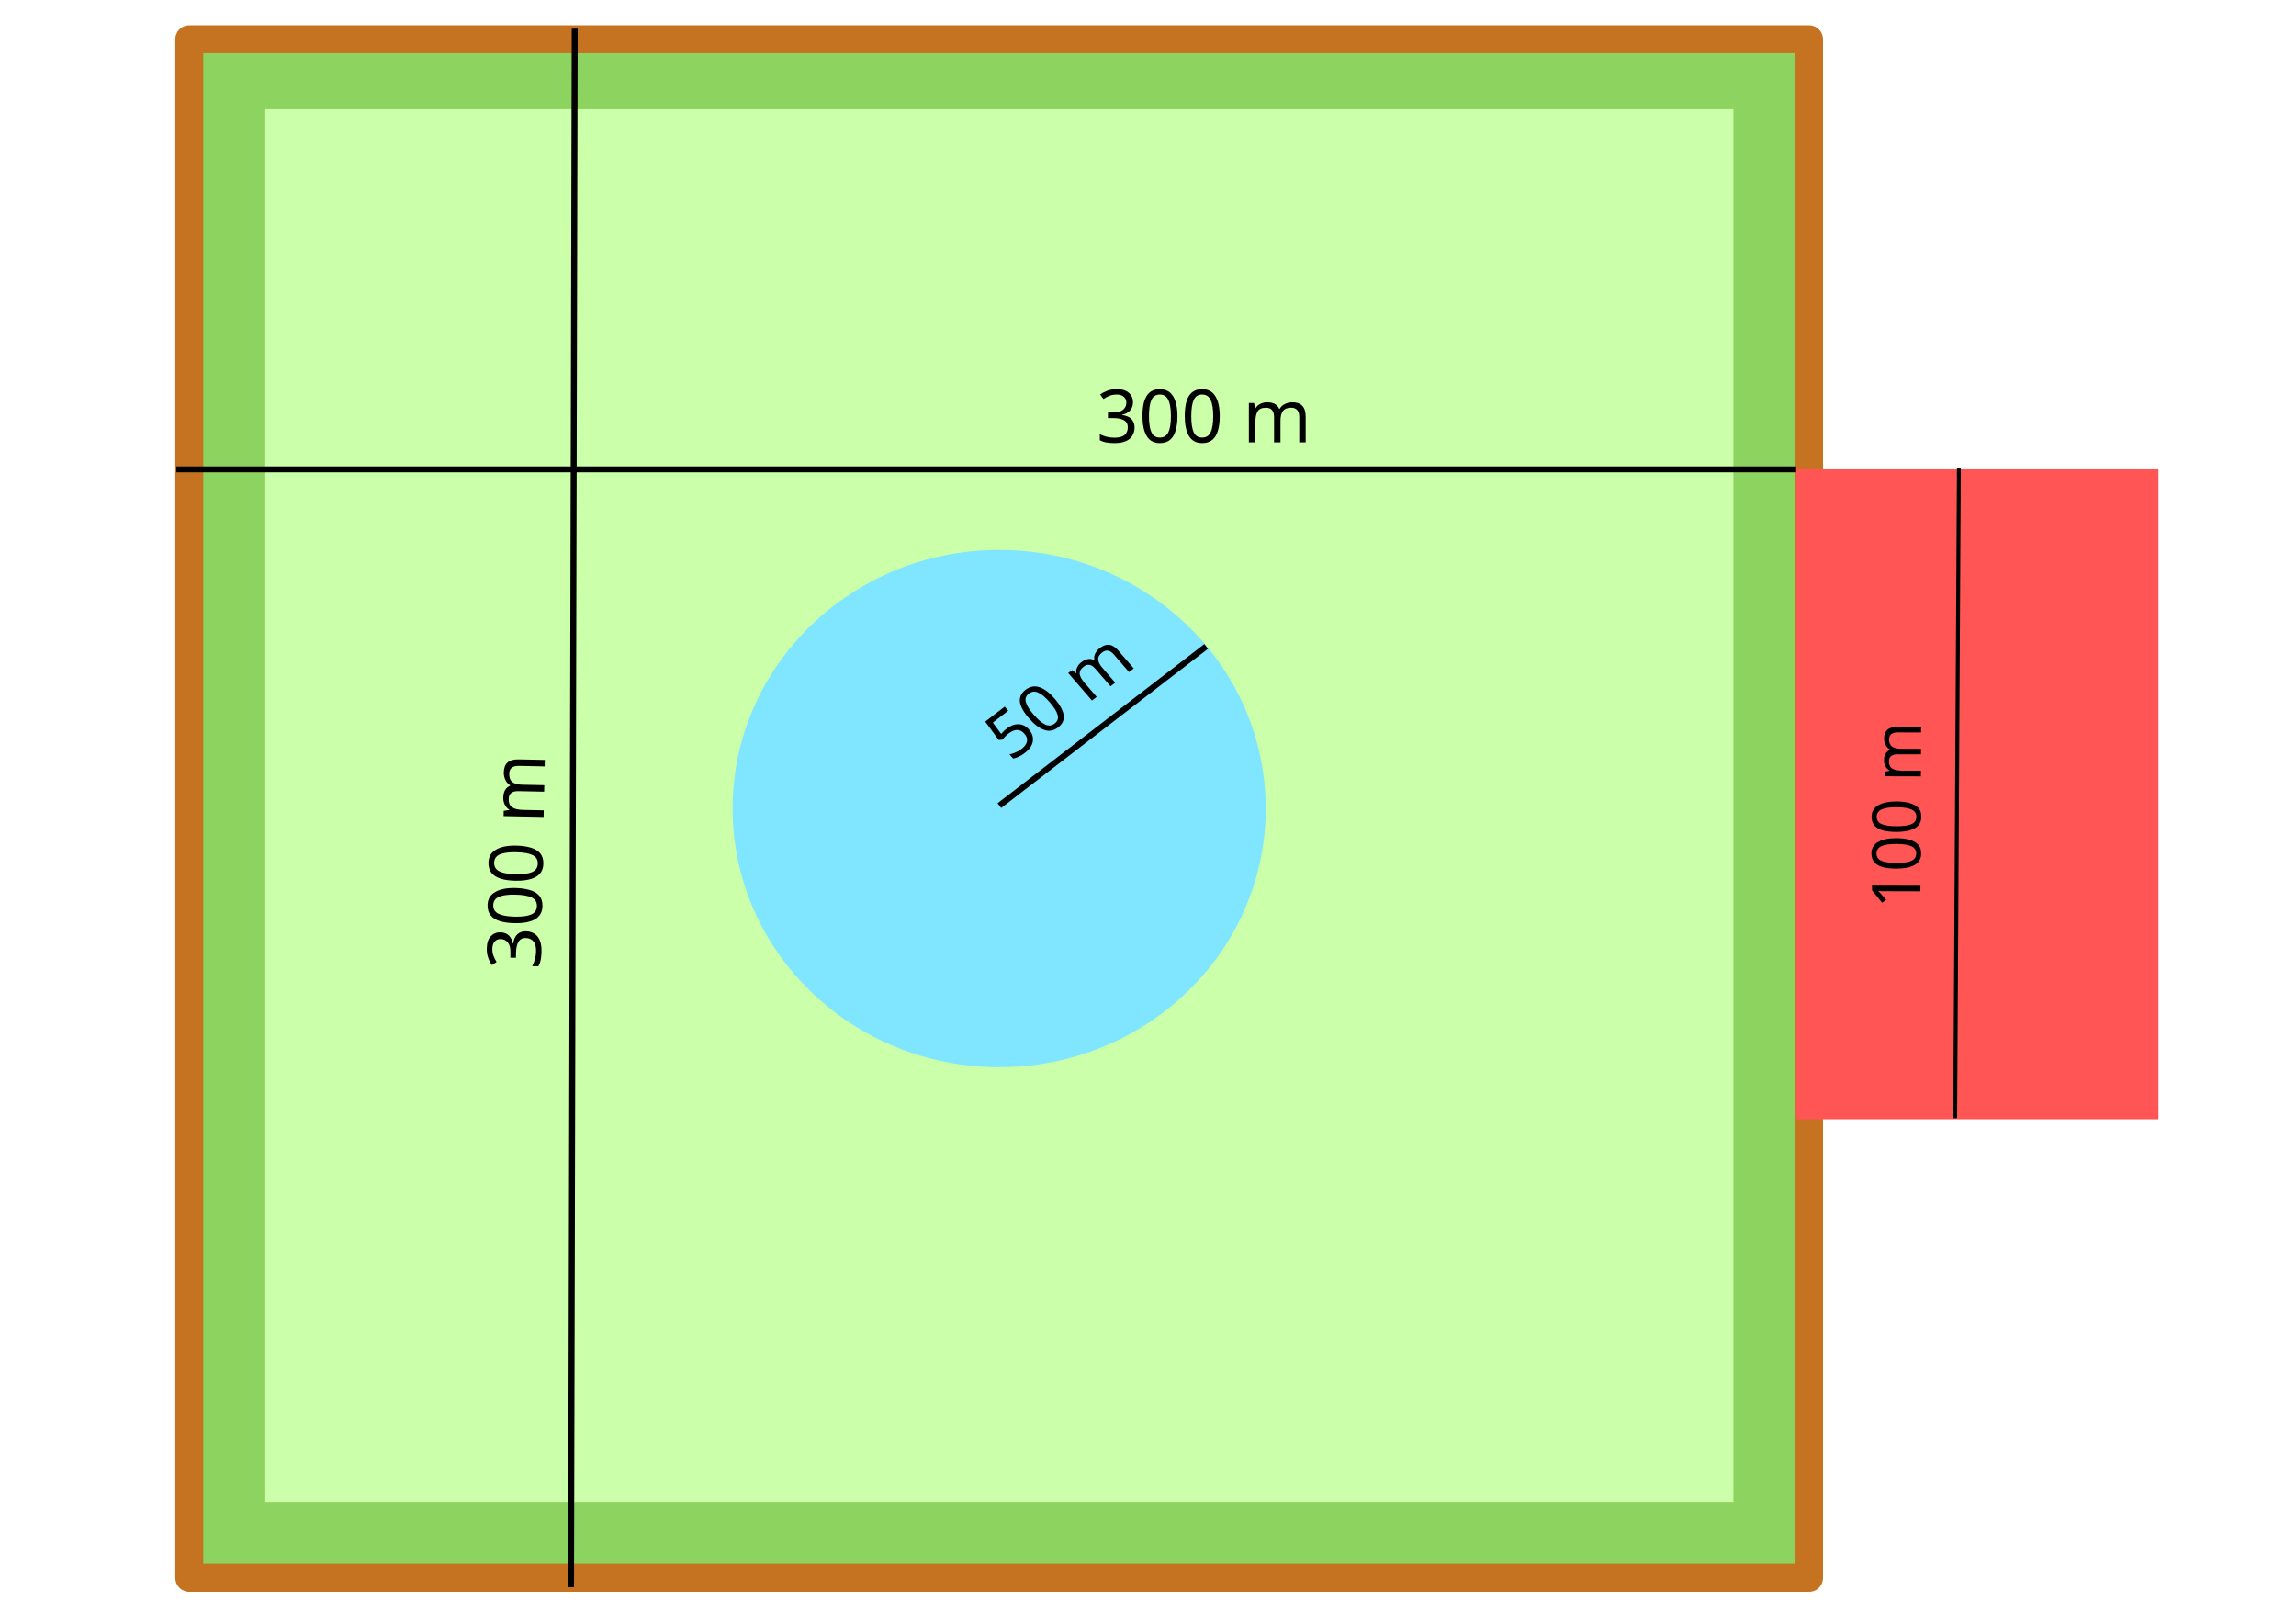
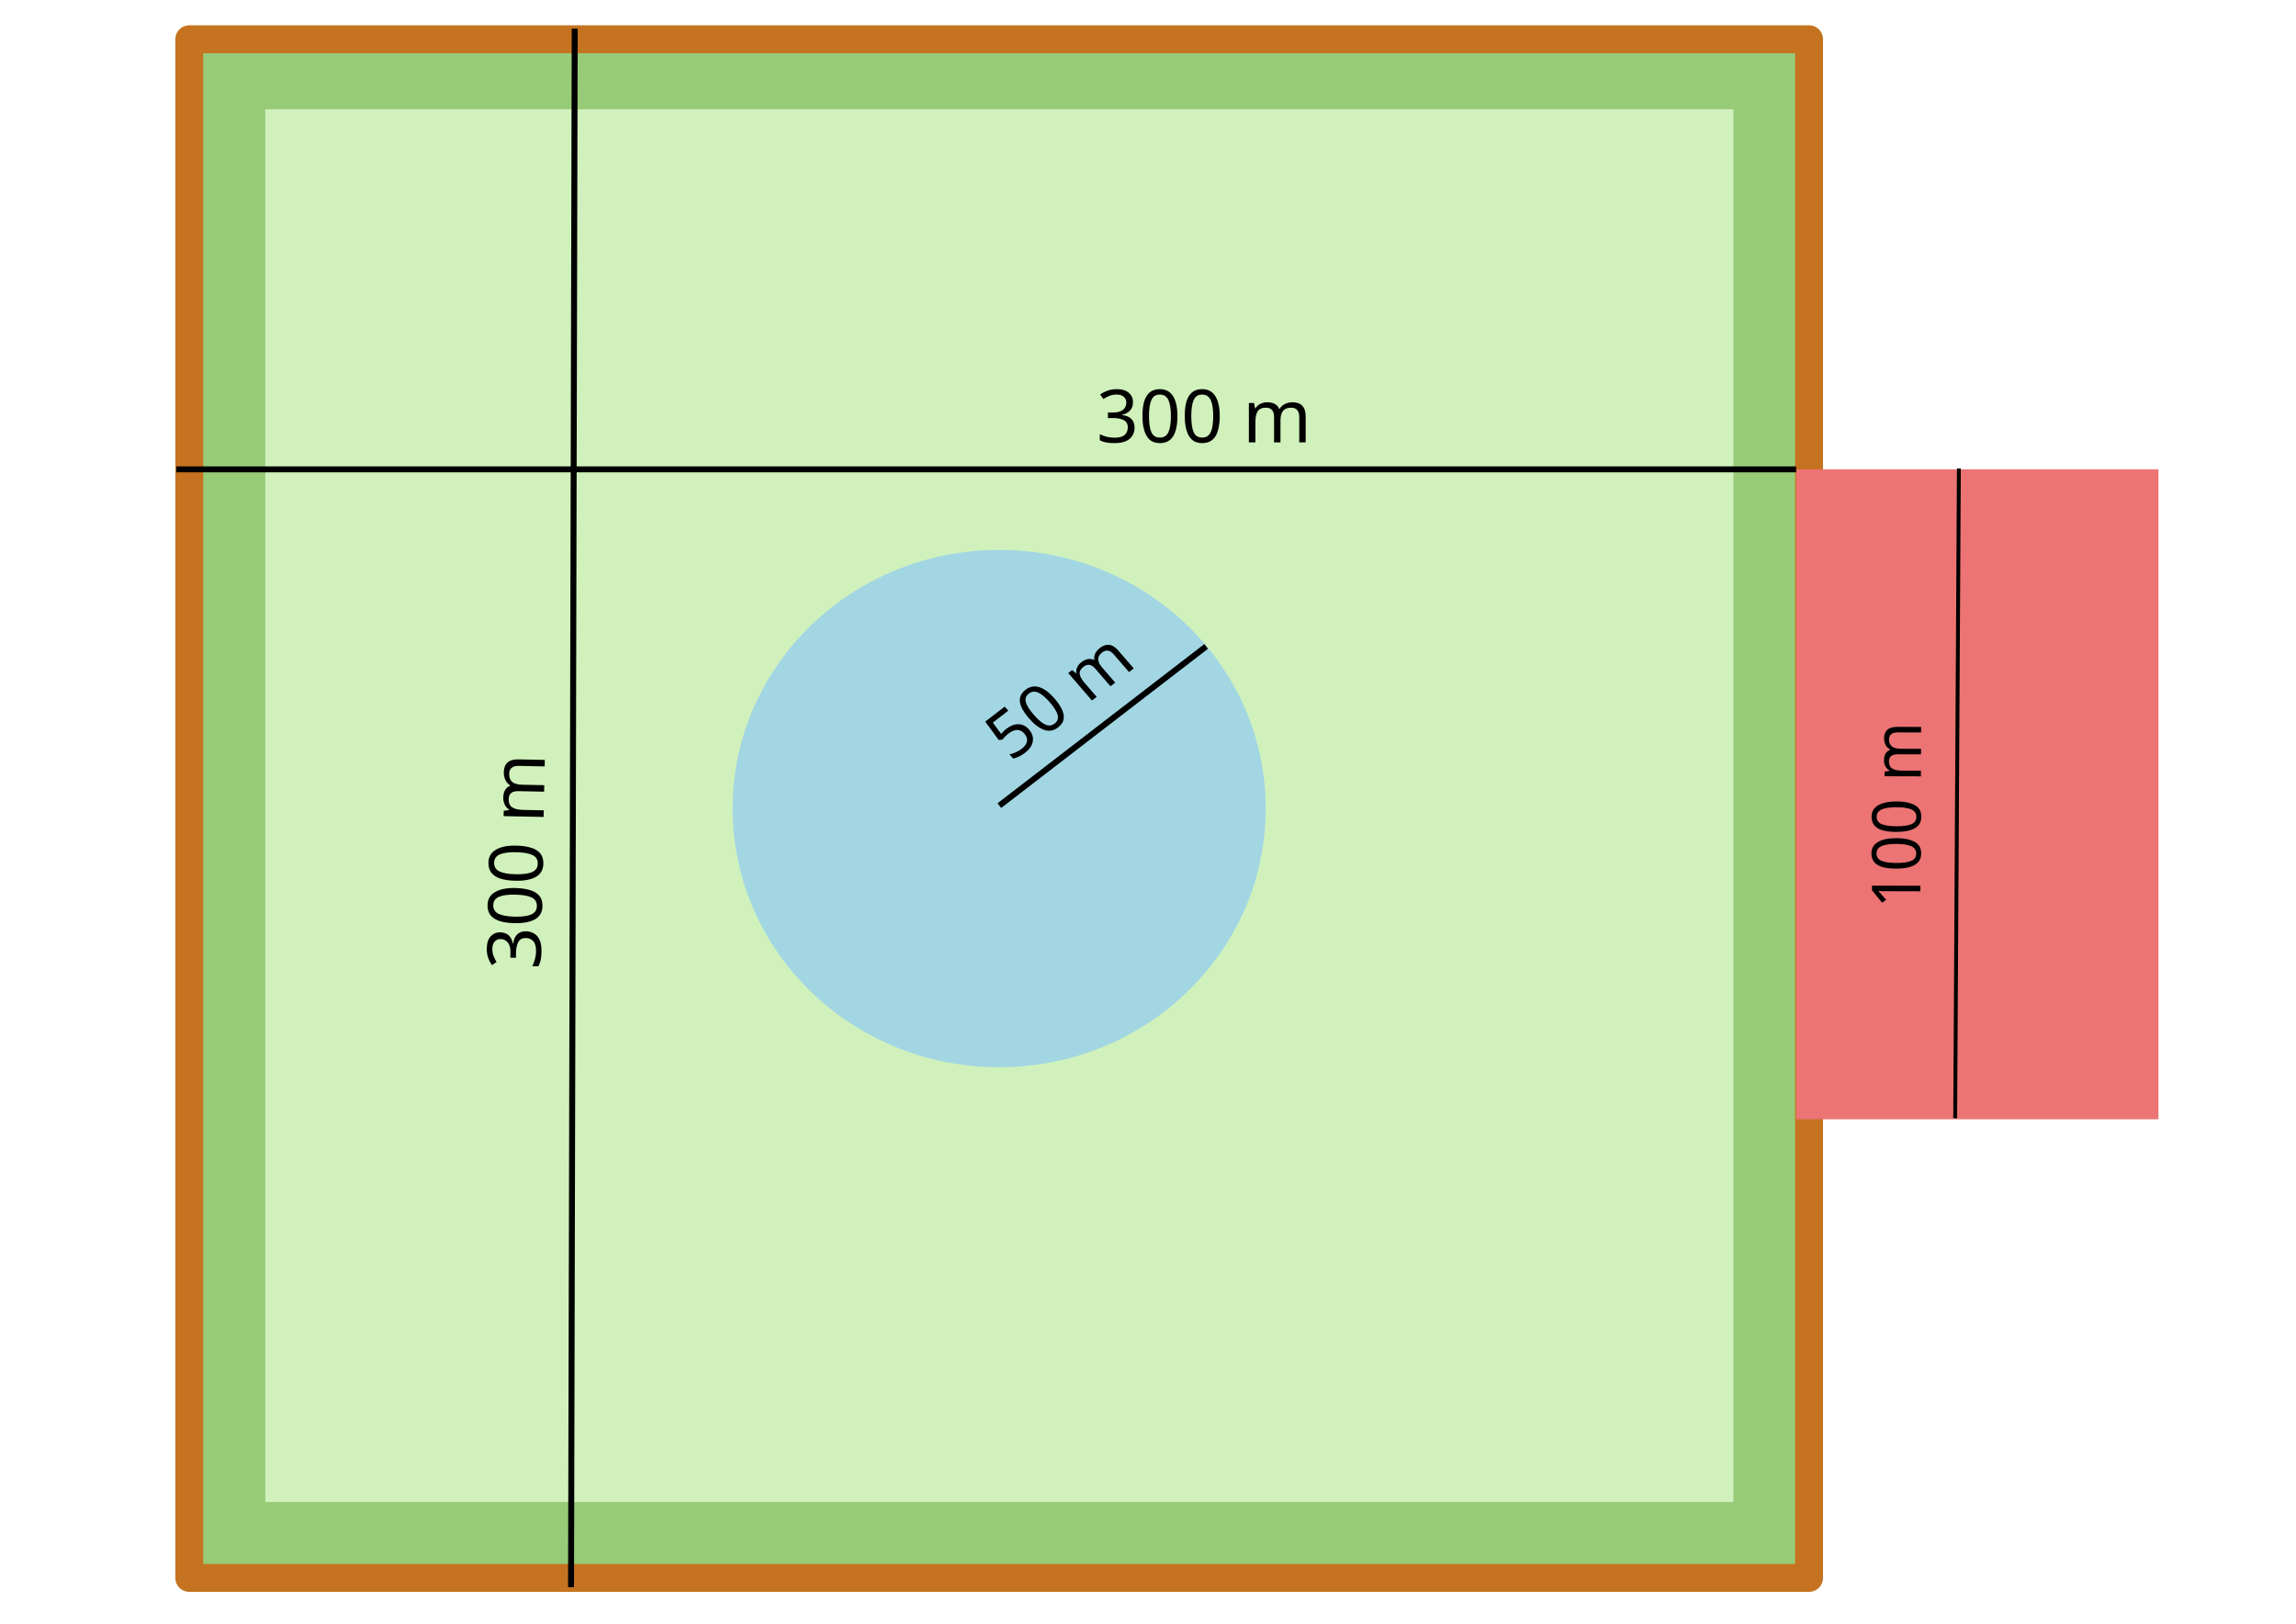
<svg xmlns="http://www.w3.org/2000/svg" width="297mm" height="210mm" viewBox="0 0 297 210" version="1.1" id="svg888">
  <defs id="defs882">
    </defs>
  <g id="layer1">
-     <rect style="opacity:0.57;fill:#55b0ff;stroke:#0b49cf;stroke-width:0.422;stroke-linejoin:round;paint-order:fill markers stroke" id="rect1451" width="210.416" height="199.859" x="24.064" y="4.691" />
-     <path style="opacity:1;fill:#8dd35f;stroke:#c57320;stroke-width:3.611;stroke-linejoin:round;stroke-miterlimit:4;stroke-dasharray:none;stroke-opacity:1;paint-order:fill markers stroke" d="M 24.485,104.576 V 5.076 H 129.247 234.01 V 104.576 204.077 H 129.247 24.485 Z" id="path1457" />
-     <path style="opacity:1;fill:#ff5555;stroke:none;stroke-width:0.617;stroke-linejoin:round;stroke-miterlimit:4;stroke-dasharray:none;paint-order:fill markers stroke" d="M 232.341,102.731 V 60.7 h 23.433 23.433 v 42.03 42.03 h -23.433 -23.433 z" id="path1495" />
-     <rect style="opacity:1;fill:#ccffaa;stroke:none;stroke-width:0.617;stroke-linejoin:round;stroke-miterlimit:4;stroke-dasharray:none;stroke-opacity:1;paint-order:fill markers stroke" id="rect1497" width="189.909" height="180.13" x="34.318" y="14.127" />
-     <ellipse style="opacity:1;fill:#80e5ff;stroke:none;stroke-width:0.635;stroke-linejoin:round;stroke-miterlimit:4;stroke-dasharray:none;stroke-opacity:1;paint-order:fill markers stroke" id="path1499" cx="129.248" cy="104.576" rx="34.481" ry="33.453" />
-     <path style="fill:none;stroke:#000000;stroke-width:0.769;stroke-linecap:butt;stroke-linejoin:miter;stroke-miterlimit:4;stroke-dasharray:none;stroke-opacity:1" d="m 129.273,104.192 c 8.916,-6.862 17.832,-13.724 26.748,-20.586" id="path1505" />
-     <path style="fill:none;stroke:#000000;stroke-width:0.769;stroke-linecap:butt;stroke-linejoin:miter;stroke-miterlimit:4;stroke-dasharray:none;stroke-opacity:1" d="m 22.817,60.7 c 69.842,0 139.683,0 209.525,0" id="path1509" />
-     <path style="fill:none;stroke:#000000;stroke-width:0.769;stroke-linecap:butt;stroke-linejoin:miter;stroke-miterlimit:4;stroke-dasharray:none;stroke-opacity:1" d="M 74.343,3.705 C 74.184,70.897 74.026,138.088 73.867,205.279" id="path1509-0" />
-     <path style="fill:none;stroke:#000000;stroke-width:0.499;stroke-linecap:butt;stroke-linejoin:miter;stroke-miterlimit:4;stroke-dasharray:none;stroke-opacity:1" d="m 253.393,60.599 c -0.16,28.008 -0.319,56.017 -0.479,84.025" id="path1509-0-6" />
-     <text xml:space="preserve" style="font-size:9.535px;line-height:1.25;font-family:sans-serif;word-spacing:0px;stroke-width:0.238" x="141.471" y="57.369" id="text1563" transform="scale(1.002627,0.99738)">
-       <tspan id="tspan1561" x="141.471" y="57.369" style="stroke-width:0.238">300 m</tspan>
+     <rect style="opacity:1;fill:#55b0ff;stroke:#0b49cf;stroke-width:0.422;stroke-linejoin:round;paint-order:fill markers stroke" id="rect1451" width="210.416" height="199.859" x="24.064" y="4.691" />
+     <path style="opacity:1;fill:#98cb77;stroke:#c57320;stroke-width:3.611;stroke-linejoin:round;stroke-miterlimit:4;stroke-dasharray:none;stroke-opacity:1;paint-order:fill markers stroke;fill-opacity:1" d="M 24.485,104.576 V 5.076 H 129.247 234.01 V 104.576 204.077 H 129.247 24.485 Z" id="path1457" />
+     <path style="opacity:1;fill:#ec7474;stroke:none;stroke-width:0.617;stroke-linejoin:round;stroke-miterlimit:4;stroke-dasharray:none;paint-order:fill markers stroke;fill-opacity:1" d="M 232.341,102.731 V 60.7 h 23.433 23.433 v 42.03 42.03 h -23.433 -23.433 z" id="path1495" />
+     <rect style="opacity:1;fill:#d1f1bc;stroke:none;stroke-width:0.617;stroke-linejoin:round;stroke-miterlimit:4;stroke-dasharray:none;stroke-opacity:1;paint-order:fill markers stroke;fill-opacity:1" id="rect1497" width="189.909" height="180.13" x="34.318" y="14.127" />
+     <ellipse style="opacity:1;fill:#a2d6e3;stroke:none;stroke-width:0.635;stroke-linejoin:round;stroke-miterlimit:4;stroke-dasharray:none;stroke-opacity:1;paint-order:fill markers stroke;fill-opacity:1" id="path1499" cx="129.248" cy="104.576" rx="34.481" ry="33.453" />
+     <path style="fill:none;stroke:#000000;stroke-width:0.769;stroke-linecap:butt;stroke-linejoin:miter;stroke-miterlimit:4;stroke-dasharray:none;stroke-opacity:1;opacity:1" d="m 129.273,104.192 c 8.916,-6.862 17.832,-13.724 26.748,-20.586" id="path1505" />
+     <path style="fill:none;stroke:#000000;stroke-width:0.769;stroke-linecap:butt;stroke-linejoin:miter;stroke-miterlimit:4;stroke-dasharray:none;stroke-opacity:1;opacity:1" d="m 22.817,60.7 c 69.842,0 139.683,0 209.525,0" id="path1509" />
+     <path style="fill:none;stroke:#000000;stroke-width:0.769;stroke-linecap:butt;stroke-linejoin:miter;stroke-miterlimit:4;stroke-dasharray:none;stroke-opacity:1;opacity:1" d="M 74.343,3.705 C 74.184,70.897 74.026,138.088 73.867,205.279" id="path1509-0" />
+     <path style="fill:none;stroke:#000000;stroke-width:0.499;stroke-linecap:butt;stroke-linejoin:miter;stroke-miterlimit:4;stroke-dasharray:none;stroke-opacity:1;opacity:1" d="m 253.393,60.599 c -0.16,28.008 -0.319,56.017 -0.479,84.025" id="path1509-0-6" />
+     <text xml:space="preserve" style="font-size:9.535px;line-height:1.25;font-family:sans-serif;word-spacing:0px;stroke-width:0.238;opacity:1;" x="141.471" y="57.369" id="text1563" transform="scale(1.002627,0.99738)">
+       <tspan id="tspan1561" x="141.471" y="57.369" style="stroke-width:0.238;">300 m</tspan>
    </text>
-     <text xml:space="preserve" style="font-size:9.629px;line-height:1.25;font-family:sans-serif;word-spacing:0px;stroke-width:0.241" x="-124.422" y="72.237" id="text1563-4" transform="matrix(0.02082465,-0.9960207,1.003563,0.02066814,0,0)">
-       <tspan id="tspan1561-0" x="-124.422" y="72.237" style="stroke-width:0.241">300 m</tspan>
+     <text xml:space="preserve" style="font-size:9.629px;line-height:1.25;font-family:sans-serif;word-spacing:0px;stroke-width:0.241;opacity:1;" x="-124.422" y="72.237" id="text1563-4" transform="matrix(0.02082465,-0.9960207,1.003563,0.02066814,0,0)">
+       <tspan id="tspan1561-0" x="-124.422" y="72.237" style="stroke-width:0.241;">300 m</tspan>
    </text>
-     <text xml:space="preserve" style="font-size:8.526px;line-height:1.25;font-family:sans-serif;word-spacing:0px;stroke-width:0.213" x="-120.012" y="242.348" id="text1563-4-3" transform="matrix(0.00427063,-0.9736019,1.027102,0.00274926,0,0)">
-       <tspan id="tspan1561-0-9" x="-120.012" y="242.348" style="stroke-width:0.213">100 m</tspan>
+     <text xml:space="preserve" style="font-size:8.526px;line-height:1.25;font-family:sans-serif;word-spacing:0px;stroke-width:0.213;opacity:1;" x="-120.012" y="242.348" id="text1563-4-3" transform="matrix(0.00427063,-0.9736019,1.027102,0.00274926,0,0)">
+       <tspan id="tspan1561-0-9" x="-120.012" y="242.348" style="stroke-width:0.213;">100 m</tspan>
    </text>
-     <text xml:space="preserve" style="font-size:8.8px;line-height:1.25;font-family:sans-serif;word-spacing:0px;stroke-width:0.22" x="34.277" y="158.952" id="text1563-4-3-4" transform="matrix(0.7988903,-0.6128861,0.6505123,0.7526816,0,0)">
-       <tspan id="tspan1561-0-9-2" x="34.277" y="158.952" style="stroke-width:0.22">50 m</tspan>
+     <text xml:space="preserve" style="font-size:8.8px;line-height:1.25;font-family:sans-serif;word-spacing:0px;stroke-width:0.22;opacity:1;" x="34.277" y="158.952" id="text1563-4-3-4" transform="matrix(0.7988903,-0.6128861,0.6505123,0.7526816,0,0)">
+       <tspan id="tspan1561-0-9-2" x="34.277" y="158.952" style="stroke-width:0.22;">50 m</tspan>
    </text>
  </g>
</svg>
